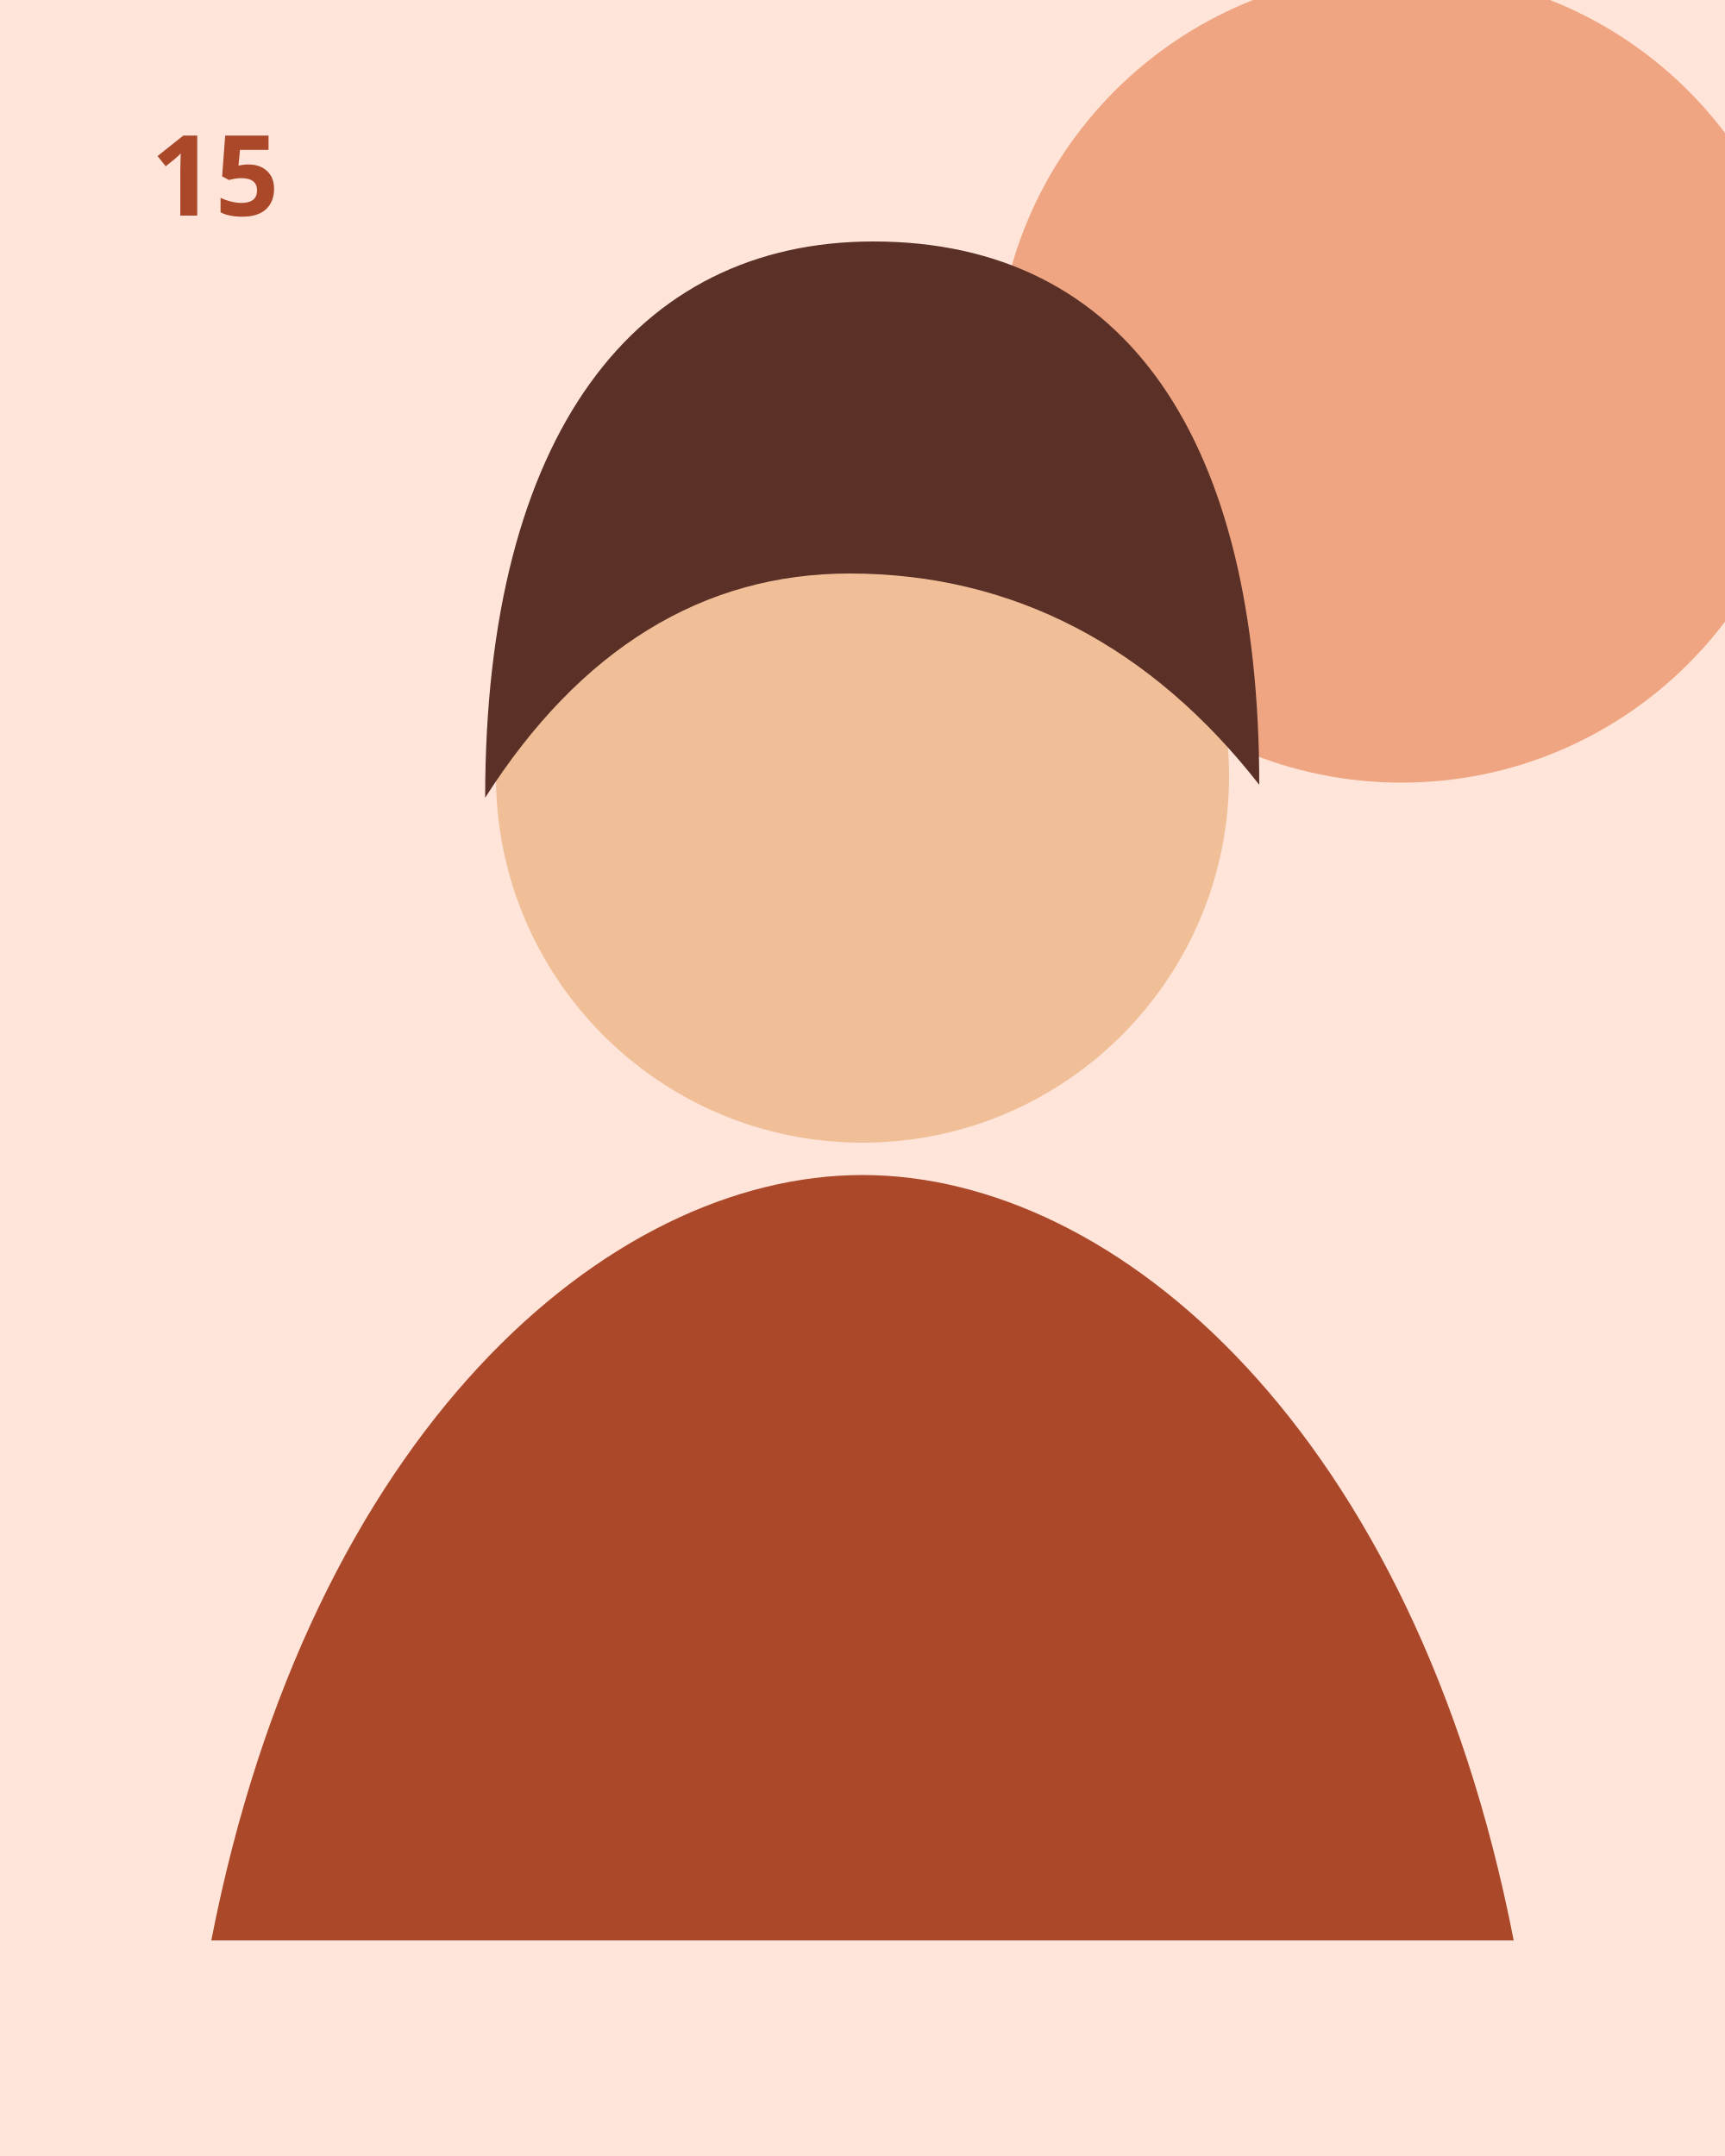
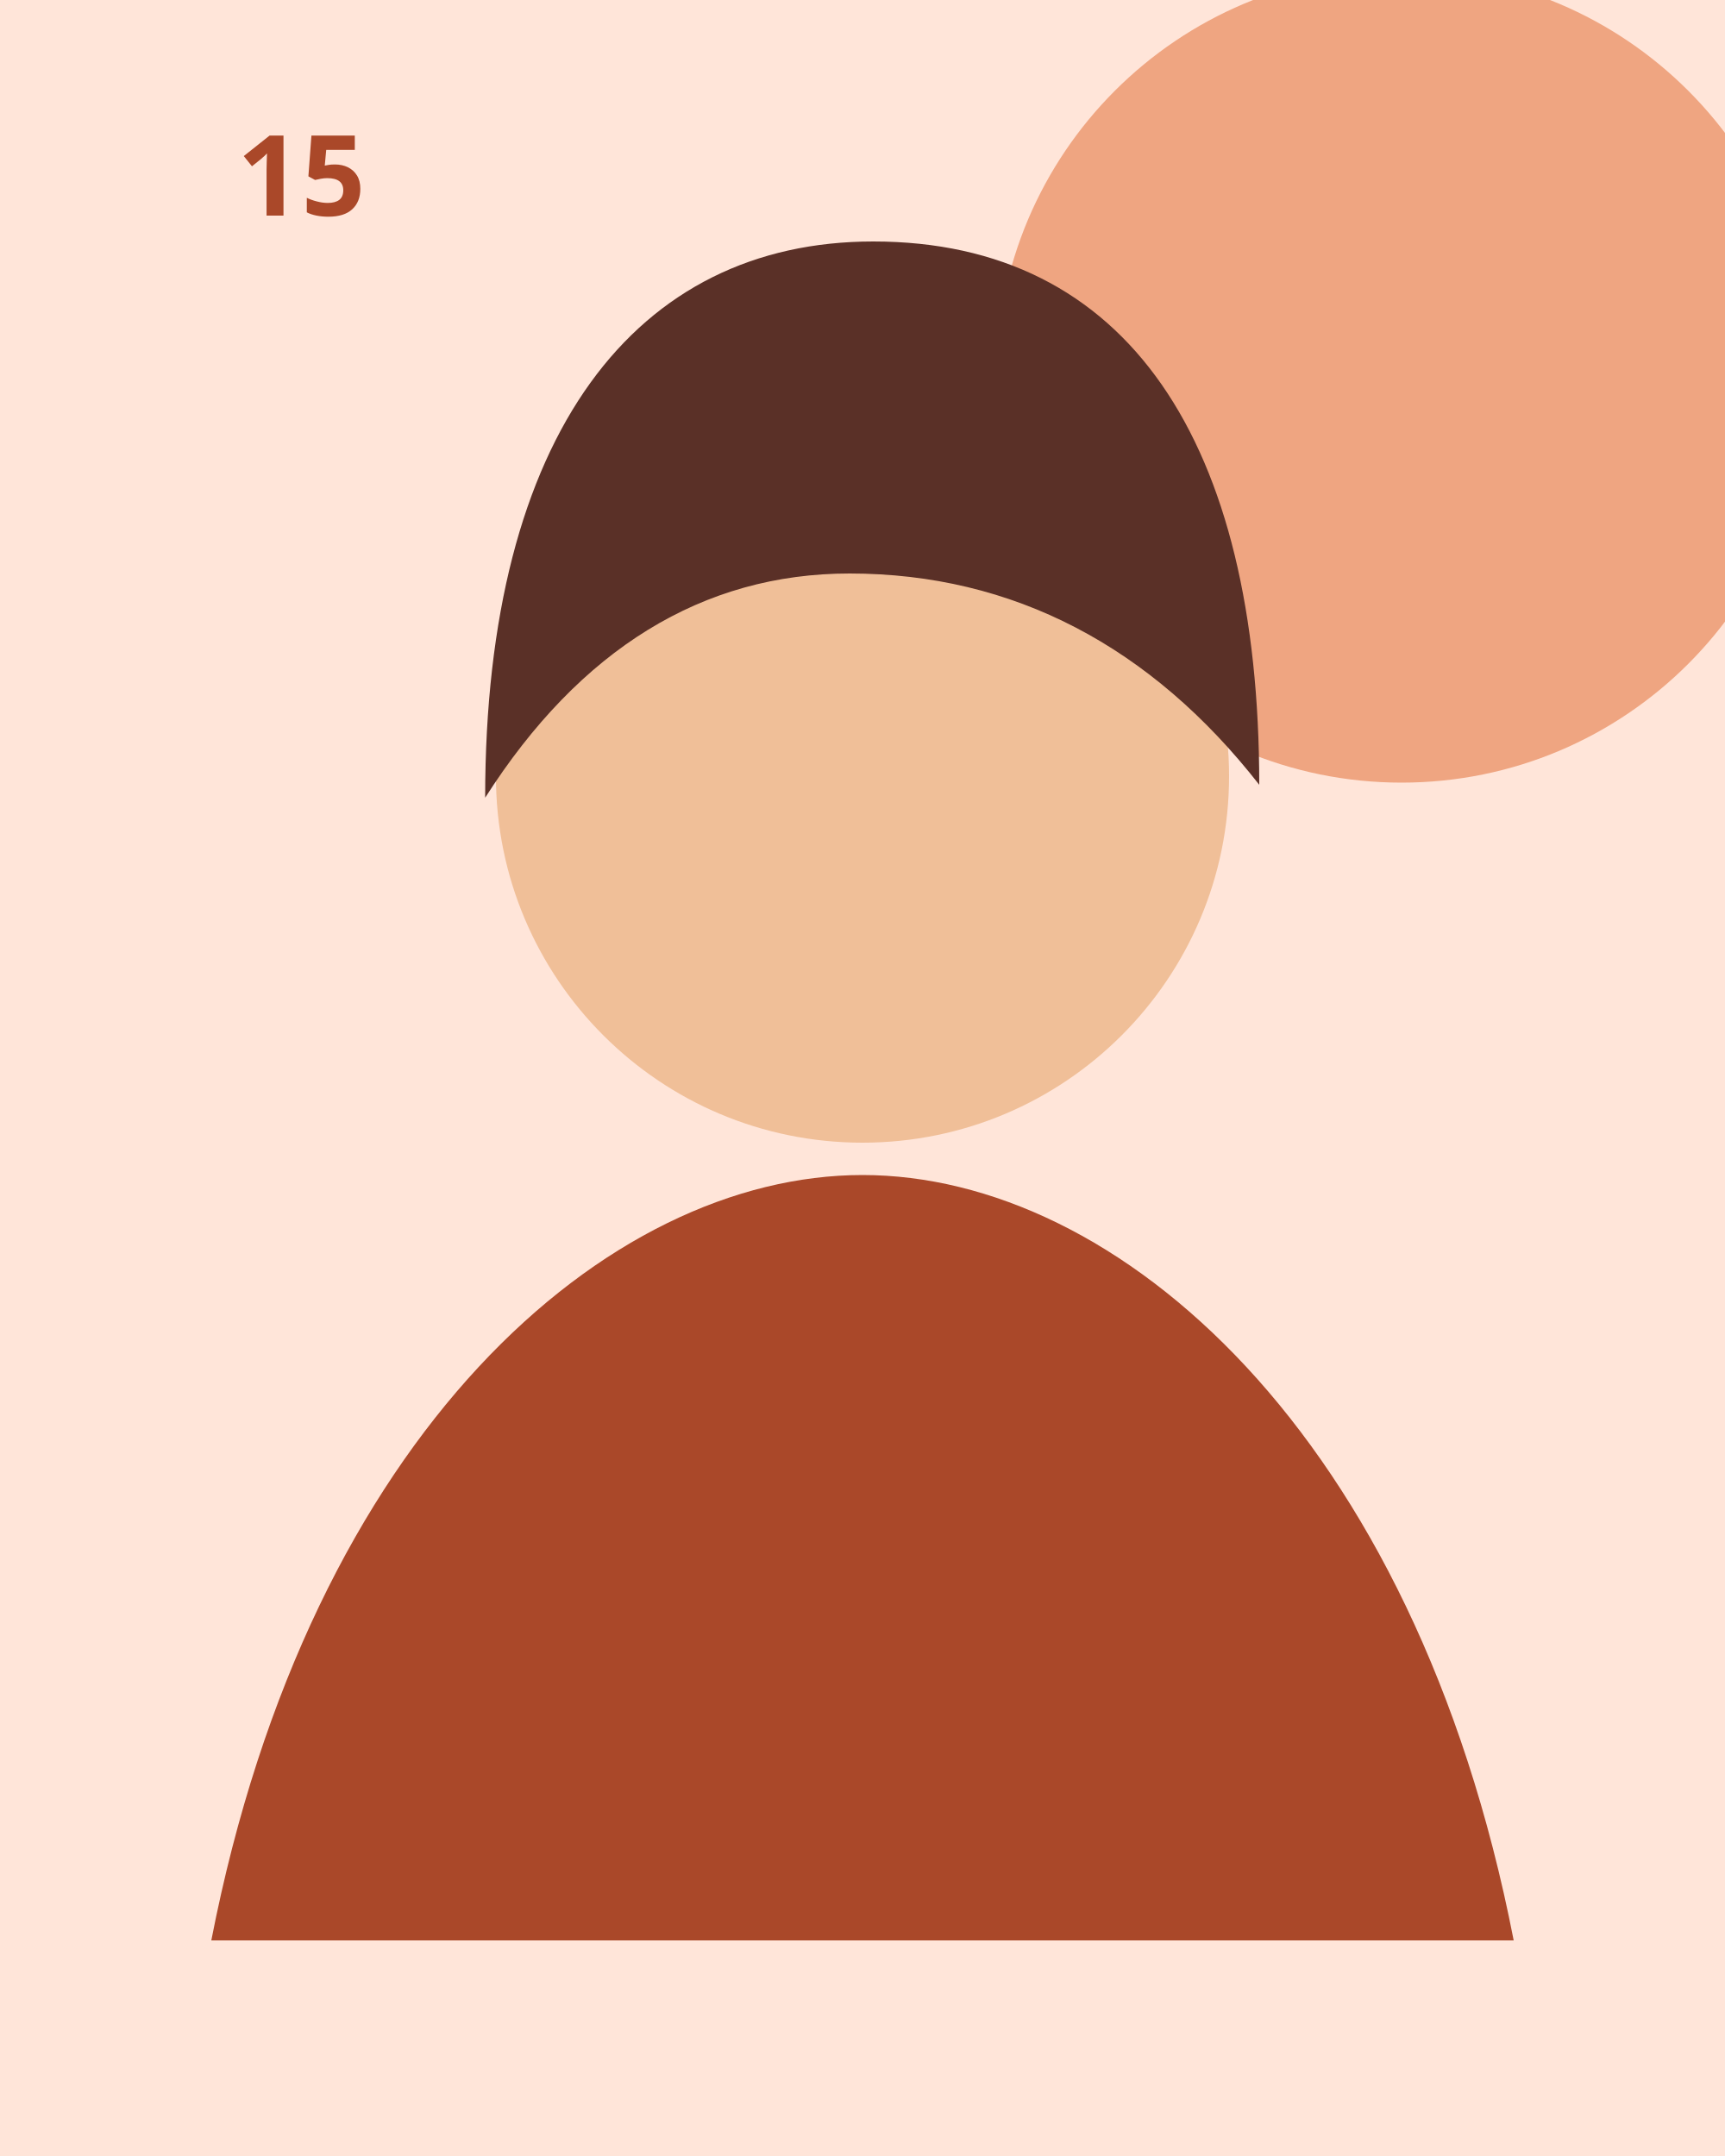
<svg xmlns="http://www.w3.org/2000/svg" viewBox="0 0 800 1000" role="img" aria-labelledby="title">
  <rect width="800" height="1000" fill="#ffe5d9" />
  <circle cx="650" cy="175" r="188" fill="#efa581" />
  <path d="M98 900c46-236 184-355 302-355s256 119 302 355" fill="#aa4829" />
  <circle cx="400" cy="360" r="170" fill="#f0bf98" />
  <path d="M225 370c0-169 70-258 180-258 118 0 179 93 179 252-50-64-114-98-190-98-68 0-125 35-169 104z" fill="#5a3027" />
-   <text x="70" y="100" fill="#aa4829" font-family="sans-serif" font-size="52" font-weight="700">15</text>
+   <text x="110" y="100" fill="#aa4829" font-family="sans-serif" font-size="52" font-weight="700">15</text>
</svg>
